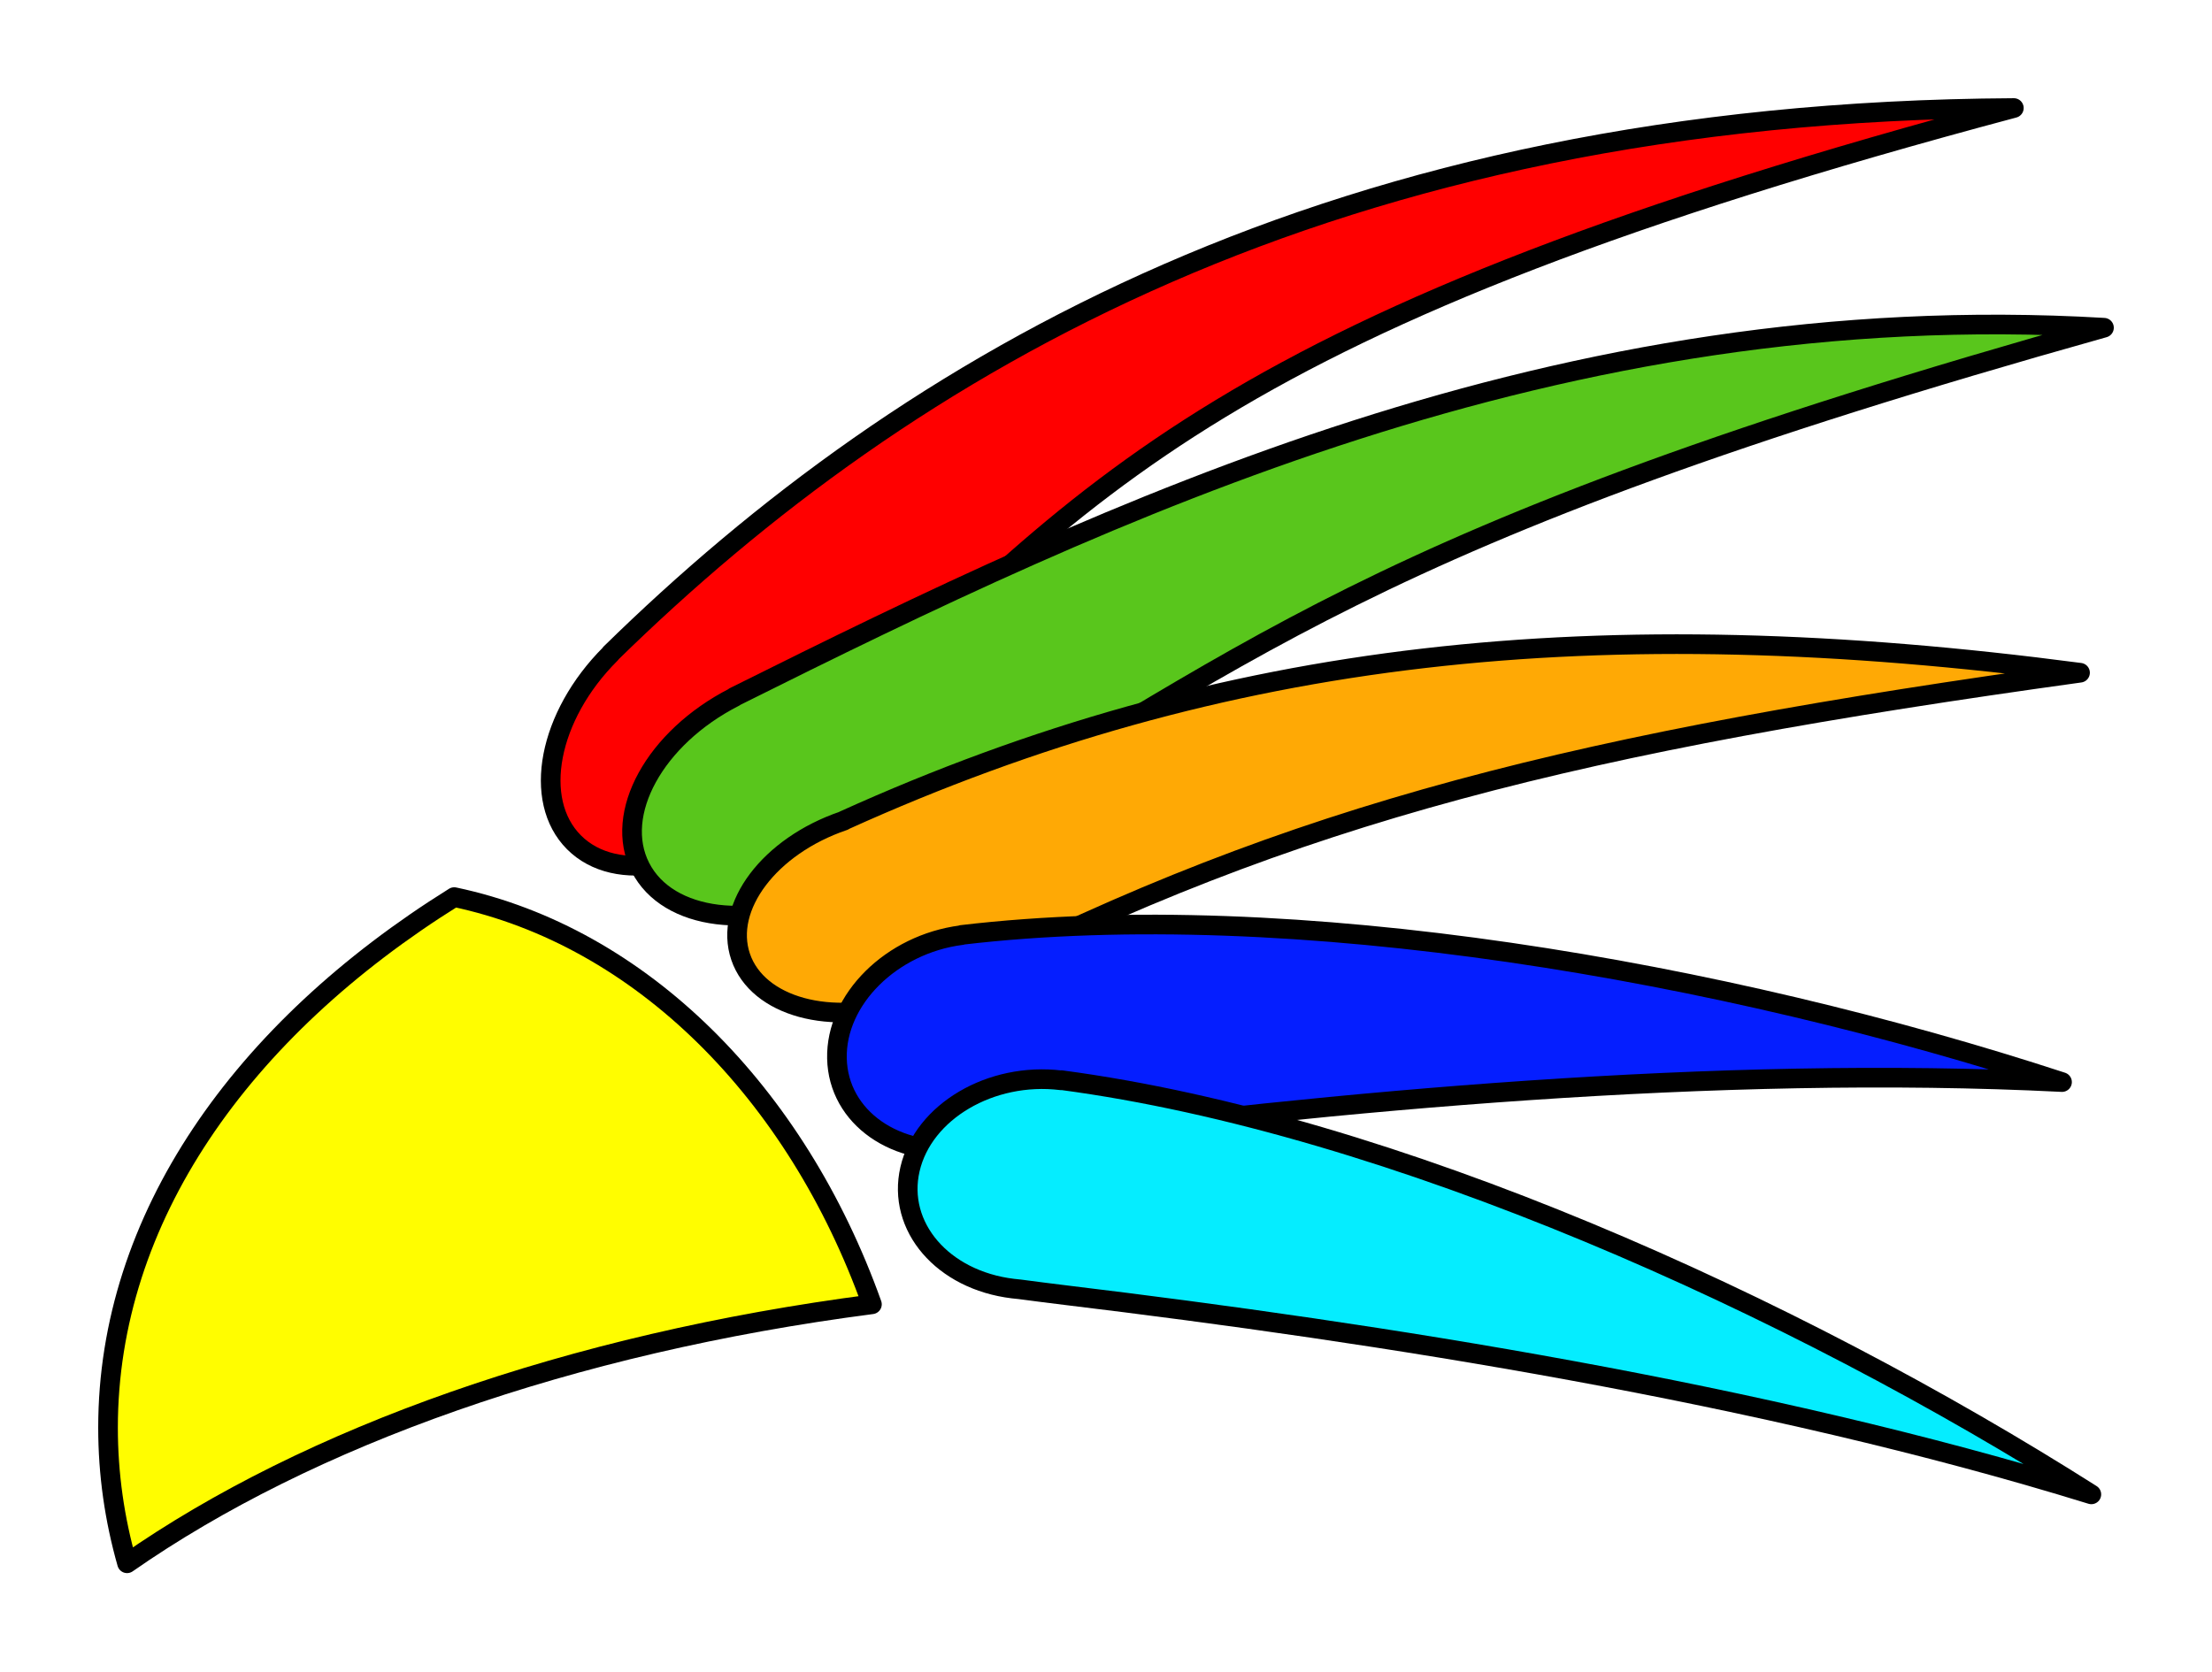
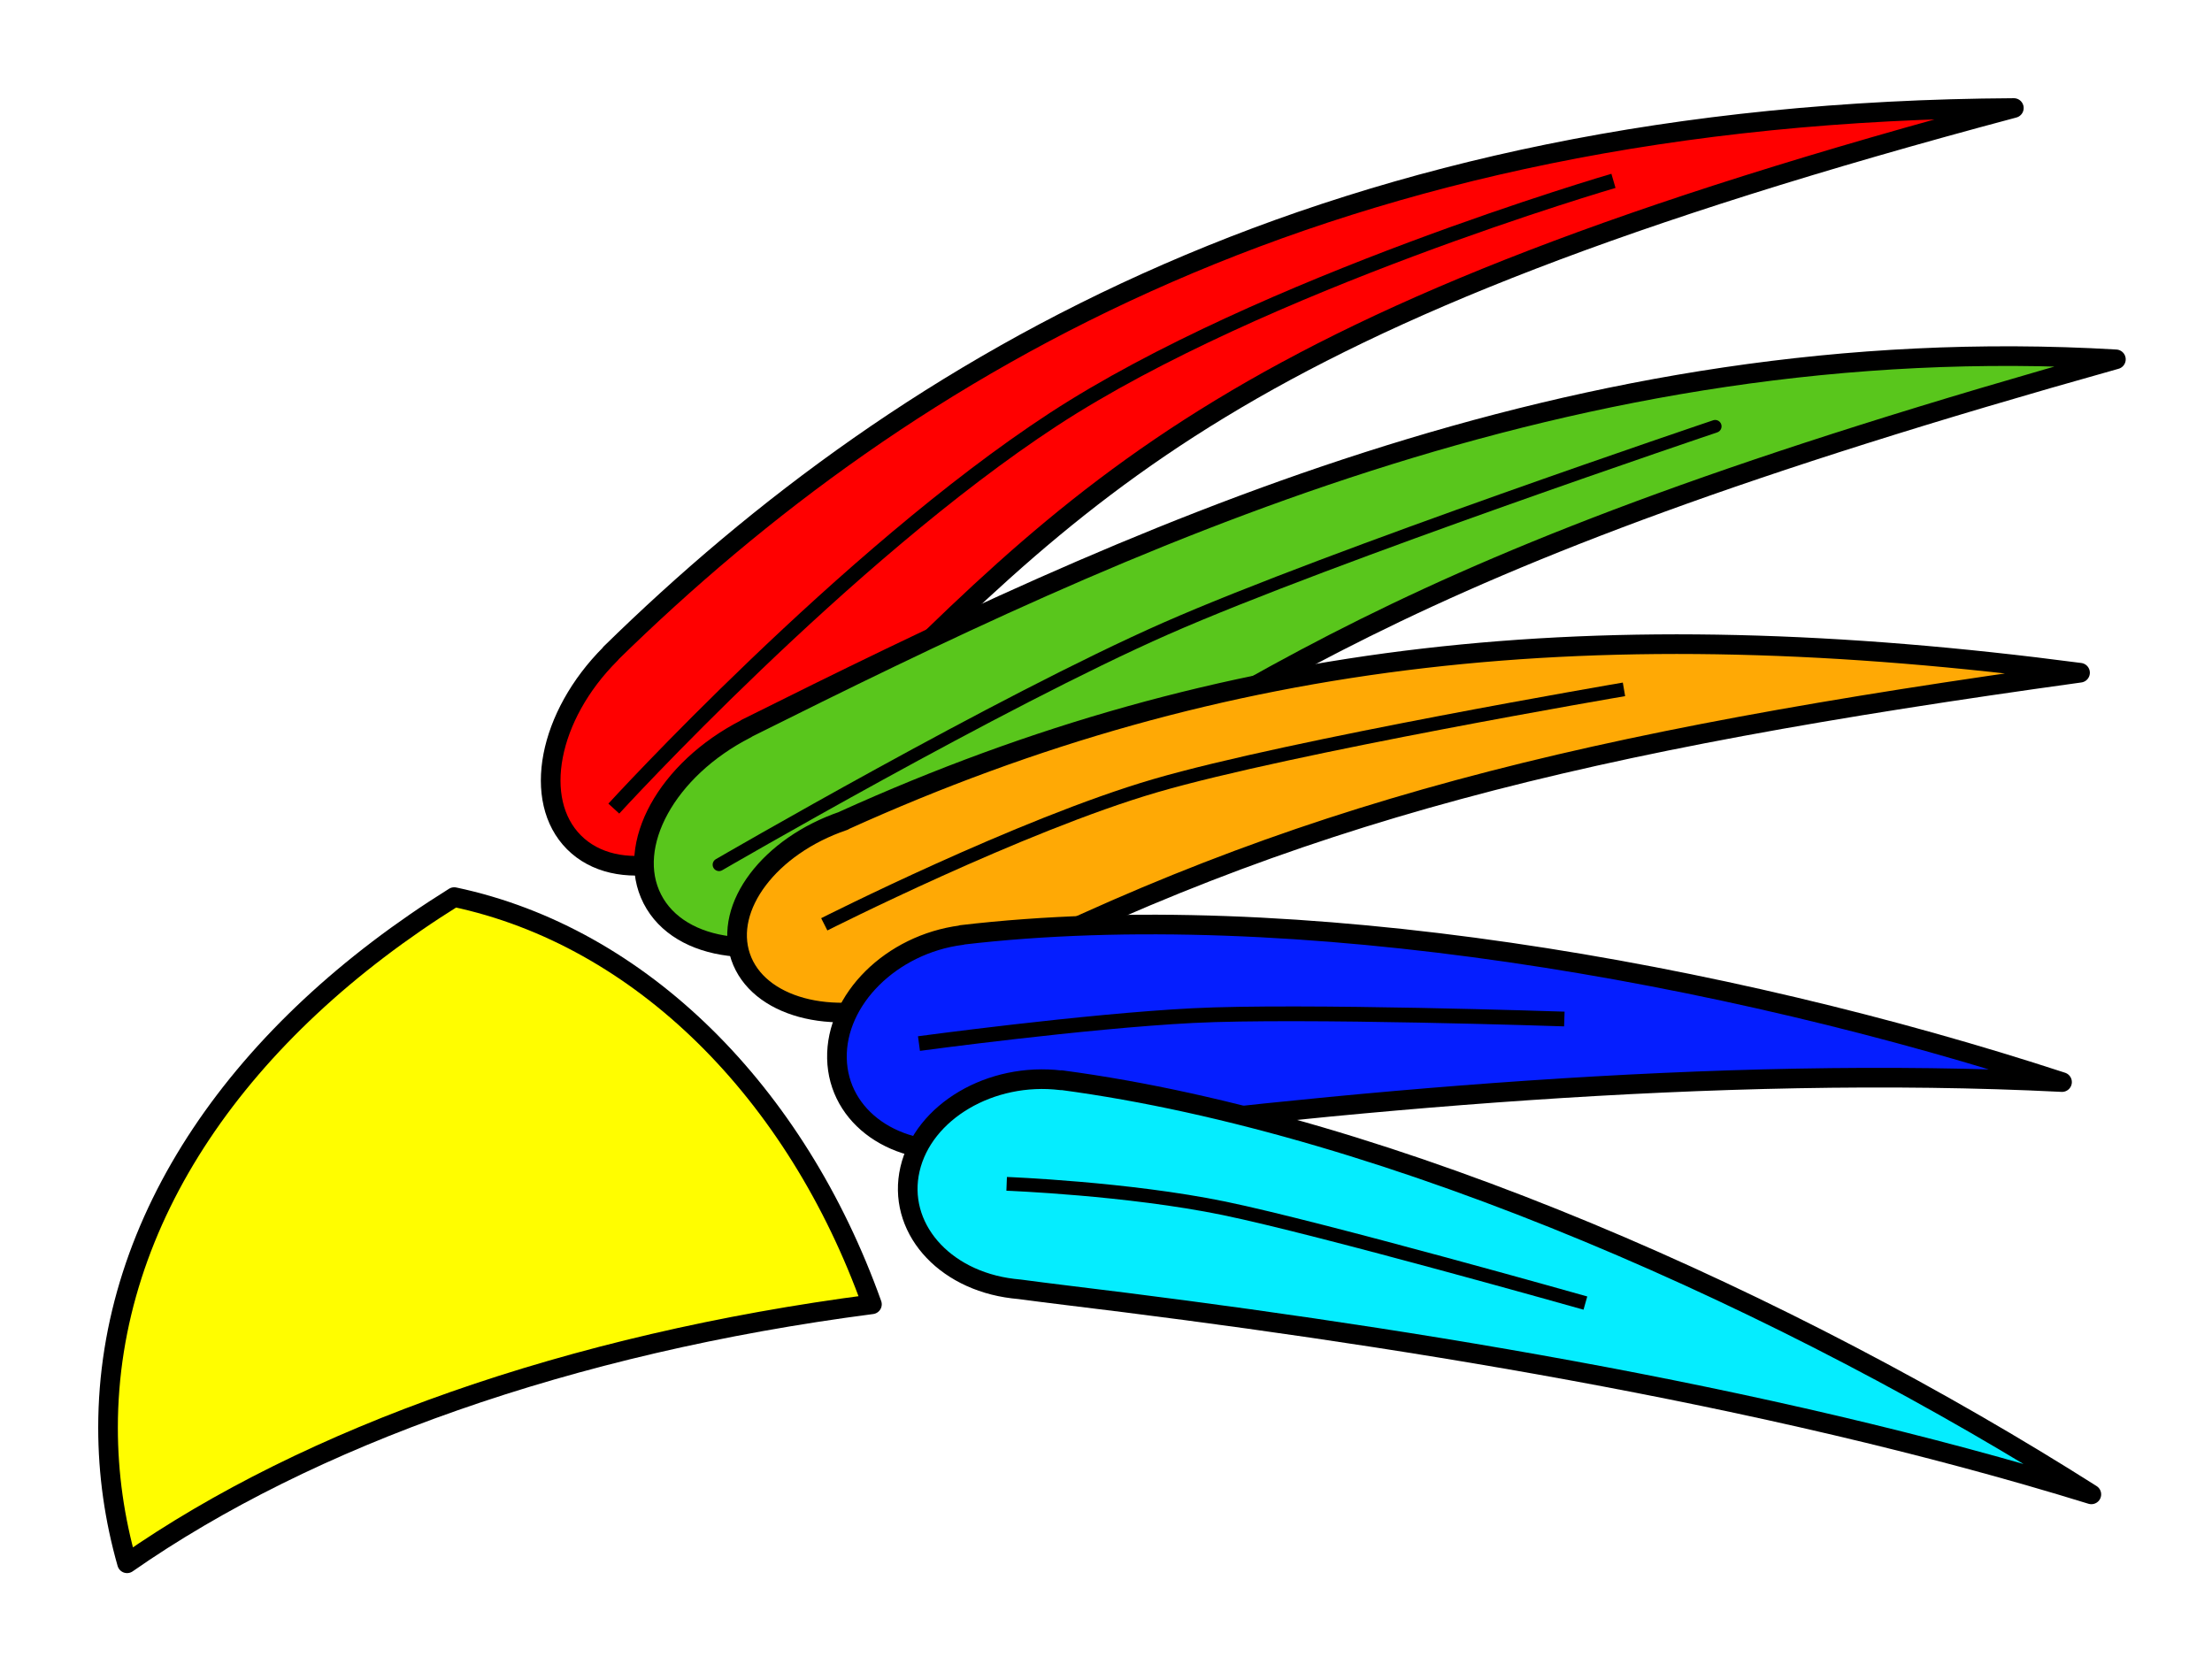
<svg xmlns="http://www.w3.org/2000/svg" width="225.231" height="170.204" id="svg2" version="1.1">
  <defs id="defs4" />
  <g id="layer1" transform="translate(-207.1859,-96.84093)">
    <g id="g3832" style="stroke-width:2;stroke-miterlimit:4;stroke-dasharray:none">
      <path id="path2985" d="m 253.436,188.201 c -21.694,13.54 -35.25,32.733 -35.25,54.031 0,4.727 0.662,9.331 1.938,13.812 18.472,-12.886 45.088,-22.375 75.844,-26.375 -7.705,-21.566 -23.516,-37.446 -42.531,-41.469 z" style="fill:#fffd00;fill-opacity:1;stroke:#000000;stroke-width:2;stroke-linecap:round;stroke-linejoin:round;stroke-miterlimit:4;stroke-dasharray:none;stroke-dashoffset:0;stroke-opacity:1" />
-       <path id="path3008" d="m 269.356,163.386 0.015,0.015 c -0.011,0.011 -0.022,0.022 -0.033,0.033 -6.325,6.319 -7.983,14.91 -3.704,19.193 4.279,4.283 12.871,2.633 19.196,-3.686 0.198,-0.197 0.403,-0.404 0.592,-0.606 0.011,-0.011 0.022,-0.022 0.033,-0.032 1.415,-1.389 2.828,-2.781 4.238,-4.19 28.091,-28.064 42.338,-44.874 122.548,-66.271 -69.402,0.374 -112.665,25.937 -142.885,55.545 z" style="fill:#ff0000;fill-opacity:1;stroke:#000000;stroke-width:2;stroke-linecap:round;stroke-linejoin:round;stroke-miterlimit:4;stroke-dasharray:none;stroke-dashoffset:0;stroke-opacity:1" />
-       <path style="fill:#59c61c;fill-opacity:1;stroke:#000000;stroke-width:2;stroke-linecap:round;stroke-linejoin:round;stroke-miterlimit:4;stroke-dasharray:none;stroke-dashoffset:0;stroke-opacity:1" d="m 281.956,167.81 0.01,0.019 c -0.014,0.007 -0.028,0.014 -0.041,0.021 -8.052,4.117 -12.318,11.871 -9.53,17.323 2.787,5.452 11.571,6.535 19.623,2.418 0.252,-0.129 0.514,-0.264 0.758,-0.399 0.014,-0.007 0.028,-0.014 0.041,-0.021 1.794,-0.897 3.628,-1.721 5.382,-2.716 36.543,-20.737 46.959,-32.853 123.219,-54.239 -55.431,-3.262 -101.171,18.486 -139.461,37.594 z" id="path3807" />
-       <path id="path3809" d="m 293.094,180.405 0.006,0.018 c -0.013,0.005 -0.026,0.009 -0.039,0.013 -7.514,2.56 -12.198,8.757 -10.465,13.844 1.733,5.088 9.226,7.137 16.74,4.577 0.235,-0.08 0.48,-0.164 0.709,-0.251 0.013,-0.005 0.026,-0.009 0.039,-0.013 1.671,-0.553 3.443,-0.873 5.018,-1.68 33.958,-17.401 63.008,-24.513 113.878,-31.562 -49.017,-6.449 -87.114,-2.499 -125.886,15.055 z" style="fill:#ffa905;fill-opacity:1;stroke:#000000;stroke-width:2;stroke-linecap:round;stroke-linejoin:round;stroke-miterlimit:4;stroke-dasharray:none;stroke-dashoffset:0;stroke-opacity:1" />
-       <path style="fill:#051eff;fill-opacity:1;stroke:#000000;stroke-width:2;stroke-linecap:round;stroke-linejoin:round;stroke-miterlimit:4;stroke-dasharray:none;stroke-dashoffset:0;stroke-opacity:1" d="m 305.105,192.051 6.8e-4,0.021 c -0.012,0.002 -0.025,0.003 -0.037,0.005 -7.129,0.926 -12.797,6.548 -12.662,12.56 0.135,6.011 6.021,10.132 13.15,9.205 0.223,-0.029 0.455,-0.06 0.675,-0.098 0.013,-0.002 0.025,-0.003 0.037,-0.005 1.581,-0.188 3.164,-0.38 4.753,-0.587 31.662,-4.115 70.986,-7.885 106.125,-6.114 -34.402,-11.253 -78.3,-18.962 -112.043,-14.987 z" id="path3811" />
-       <path id="path3841" d="m 315.257,206.841 -0.004,0.02 c -0.013,-0.001 -0.025,-0.003 -0.037,-0.004 -7.137,-0.862 -14.017,3.186 -15.371,9.045 -1.353,5.859 3.333,11.305 10.471,12.167 0.223,0.027 0.456,0.054 0.678,0.072 0.013,0.001 0.025,0.003 0.037,0.004 1.579,0.209 3.159,0.413 4.751,0.605 31.698,3.83 70.736,9.885 104.35,20.276 -30.559,-19.399 -71.195,-37.706 -104.874,-42.185 z" style="fill:#05edff;fill-opacity:1;stroke:#000000;stroke-width:2;stroke-linecap:round;stroke-linejoin:round;stroke-miterlimit:4;stroke-dasharray:none;stroke-dashoffset:0;stroke-opacity:1" />
+       <g id="g4171">
+         <path style="fill:#ff0000;fill-opacity:1;stroke:#000000;stroke-width:2;stroke-linecap:round;stroke-linejoin:round;stroke-miterlimit:4;stroke-dasharray:none;stroke-dashoffset:0;stroke-opacity:1" d="m 269.356,163.386 0.015,0.015 c -0.011,0.011 -0.022,0.022 -0.033,0.033 -6.325,6.319 -7.983,14.91 -3.704,19.193 4.279,4.283 12.871,2.633 19.196,-3.686 0.198,-0.197 0.403,-0.404 0.592,-0.606 0.011,-0.011 0.022,-0.022 0.033,-0.032 1.415,-1.389 2.828,-2.781 4.238,-4.19 28.091,-28.064 42.338,-44.874 122.548,-66.271 -69.402,0.374 -112.665,25.937 -142.885,55.545 z" id="path3008" />
+         <path id="path4157" d="m 269.686,179.188 c 0,0 23.575,-25.794 44.755,-39.633 21.18,-13.839 57.031,-24.296 57.031,-24.296" style="fill:none;fill-rule:evenodd;stroke:#000000;stroke-width:1.5;stroke-linecap:butt;stroke-linejoin:miter;stroke-miterlimit:4;stroke-dasharray:none;stroke-opacity:1" />
+       </g>
+       <g id="g4167" transform="translate(62.14286,26.78571)">
+         <path id="path3807" d="m 221.026,144.243 0.01,0.019 c -0.014,0.007 -0.028,0.014 -0.041,0.021 -8.052,4.117 -12.318,11.871 -9.53,17.323 2.787,5.452 11.571,6.535 19.623,2.418 0.252,-0.129 0.514,-0.264 0.758,-0.399 0.014,-0.007 0.028,-0.014 0.041,-0.021 1.794,-0.897 3.628,-1.721 5.382,-2.716 36.543,-20.737 46.959,-32.853 123.219,-54.239 -55.431,-3.262 -101.171,18.486 -139.461,37.594 z" style="fill:#59c61c;fill-opacity:1;stroke:#000000;stroke-width:2;stroke-linecap:round;stroke-linejoin:round;stroke-miterlimit:4;stroke-dasharray:none;stroke-dashoffset:0;stroke-opacity:1" />
+         <path id="path4159" d="m 218.257,158.116 c 0,0 28.596,-16.616 45.501,-24.056 16.905,-7.44 55.928,-20.587 55.928,-20.587" style="fill:none;fill-rule:evenodd;stroke:#000000;stroke-width:1.3;stroke-linecap:round;stroke-linejoin:miter;stroke-miterlimit:4;stroke-dasharray:none;stroke-opacity:1" />
+       </g>
+       <g id="g4175">
+         <path style="fill:#ffa905;fill-opacity:1;stroke:#000000;stroke-width:2;stroke-linecap:round;stroke-linejoin:round;stroke-miterlimit:4;stroke-dasharray:none;stroke-dashoffset:0;stroke-opacity:1" d="m 293.094,180.405 0.006,0.018 c -0.013,0.005 -0.026,0.009 -0.039,0.013 -7.514,2.56 -12.198,8.757 -10.465,13.844 1.733,5.088 9.226,7.137 16.74,4.577 0.235,-0.08 0.48,-0.164 0.709,-0.251 0.013,-0.005 0.026,-0.009 0.039,-0.013 1.671,-0.553 3.443,-0.873 5.018,-1.68 33.958,-17.401 63.008,-24.513 113.878,-31.562 -49.017,-6.449 -87.114,-2.499 -125.886,15.055 z" id="path3809" />
+         <path id="path4161" d="m 291.115,190.973 c 0,0 19.985,-10.112 33.721,-14.121 13.736,-4.009 47.707,-9.808 47.707,-9.808" style="fill:none;fill-rule:evenodd;stroke:#000000;stroke-width:1.4;stroke-linecap:butt;stroke-linejoin:miter;stroke-miterlimit:4;stroke-dasharray:none;stroke-opacity:1" />
+       </g>
+       <g id="g4179">
+         <path id="path3811" d="m 305.105,192.051 6.8e-4,0.021 c -0.012,0.002 -0.025,0.003 -0.037,0.005 -7.129,0.926 -12.797,6.548 -12.662,12.56 0.135,6.011 6.021,10.132 13.15,9.205 0.223,-0.029 0.455,-0.06 0.675,-0.098 0.013,-0.002 0.025,-0.003 0.037,-0.005 1.581,-0.188 3.164,-0.38 4.753,-0.587 31.662,-4.115 70.986,-7.885 106.125,-6.114 -34.402,-11.253 -78.3,-18.962 -112.043,-14.987 z" style="fill:#051eff;fill-opacity:1;stroke:#000000;stroke-width:2;stroke-linecap:round;stroke-linejoin:round;stroke-miterlimit:4;stroke-dasharray:none;stroke-dashoffset:0;stroke-opacity:1" />
+         <path id="path4163" d="m 300.757,203.116 c 0,0 16.883,-2.284 27.871,-2.846 10.988,-0.562 37.843,0.346 37.843,0.346" style="fill:none;fill-rule:evenodd;stroke:#000000;stroke-width:1.5;stroke-linecap:butt;stroke-linejoin:miter;stroke-opacity:1;stroke-miterlimit:4;stroke-dasharray:none" />
+       </g>
+       <g id="g4183">
+         <path style="fill:#05edff;fill-opacity:1;stroke:#000000;stroke-width:2;stroke-linecap:round;stroke-linejoin:round;stroke-miterlimit:4;stroke-dasharray:none;stroke-dashoffset:0;stroke-opacity:1" d="m 315.257,206.841 -0.004,0.02 c -0.013,-0.001 -0.025,-0.003 -0.037,-0.004 -7.137,-0.862 -14.017,3.186 -15.371,9.045 -1.353,5.859 3.333,11.305 10.471,12.167 0.223,0.027 0.456,0.054 0.678,0.072 0.013,0.001 0.025,0.003 0.037,0.004 1.579,0.209 3.159,0.413 4.751,0.605 31.698,3.83 70.736,9.885 104.35,20.276 -30.559,-19.399 -71.195,-37.706 -104.874,-42.185 z" id="path3841" />
+         <path id="path4165" d="m 309.686,217.402 c 0,0 12.323,0.47 22.144,2.494 9.821,2.024 36.784,9.649 36.784,9.649" style="fill:none;fill-rule:evenodd;stroke:#000000;stroke-width:1.4;stroke-linecap:butt;stroke-linejoin:miter;stroke-opacity:1;stroke-miterlimit:4;stroke-dasharray:none" />
+       </g>
    </g>
  </g>
</svg>
